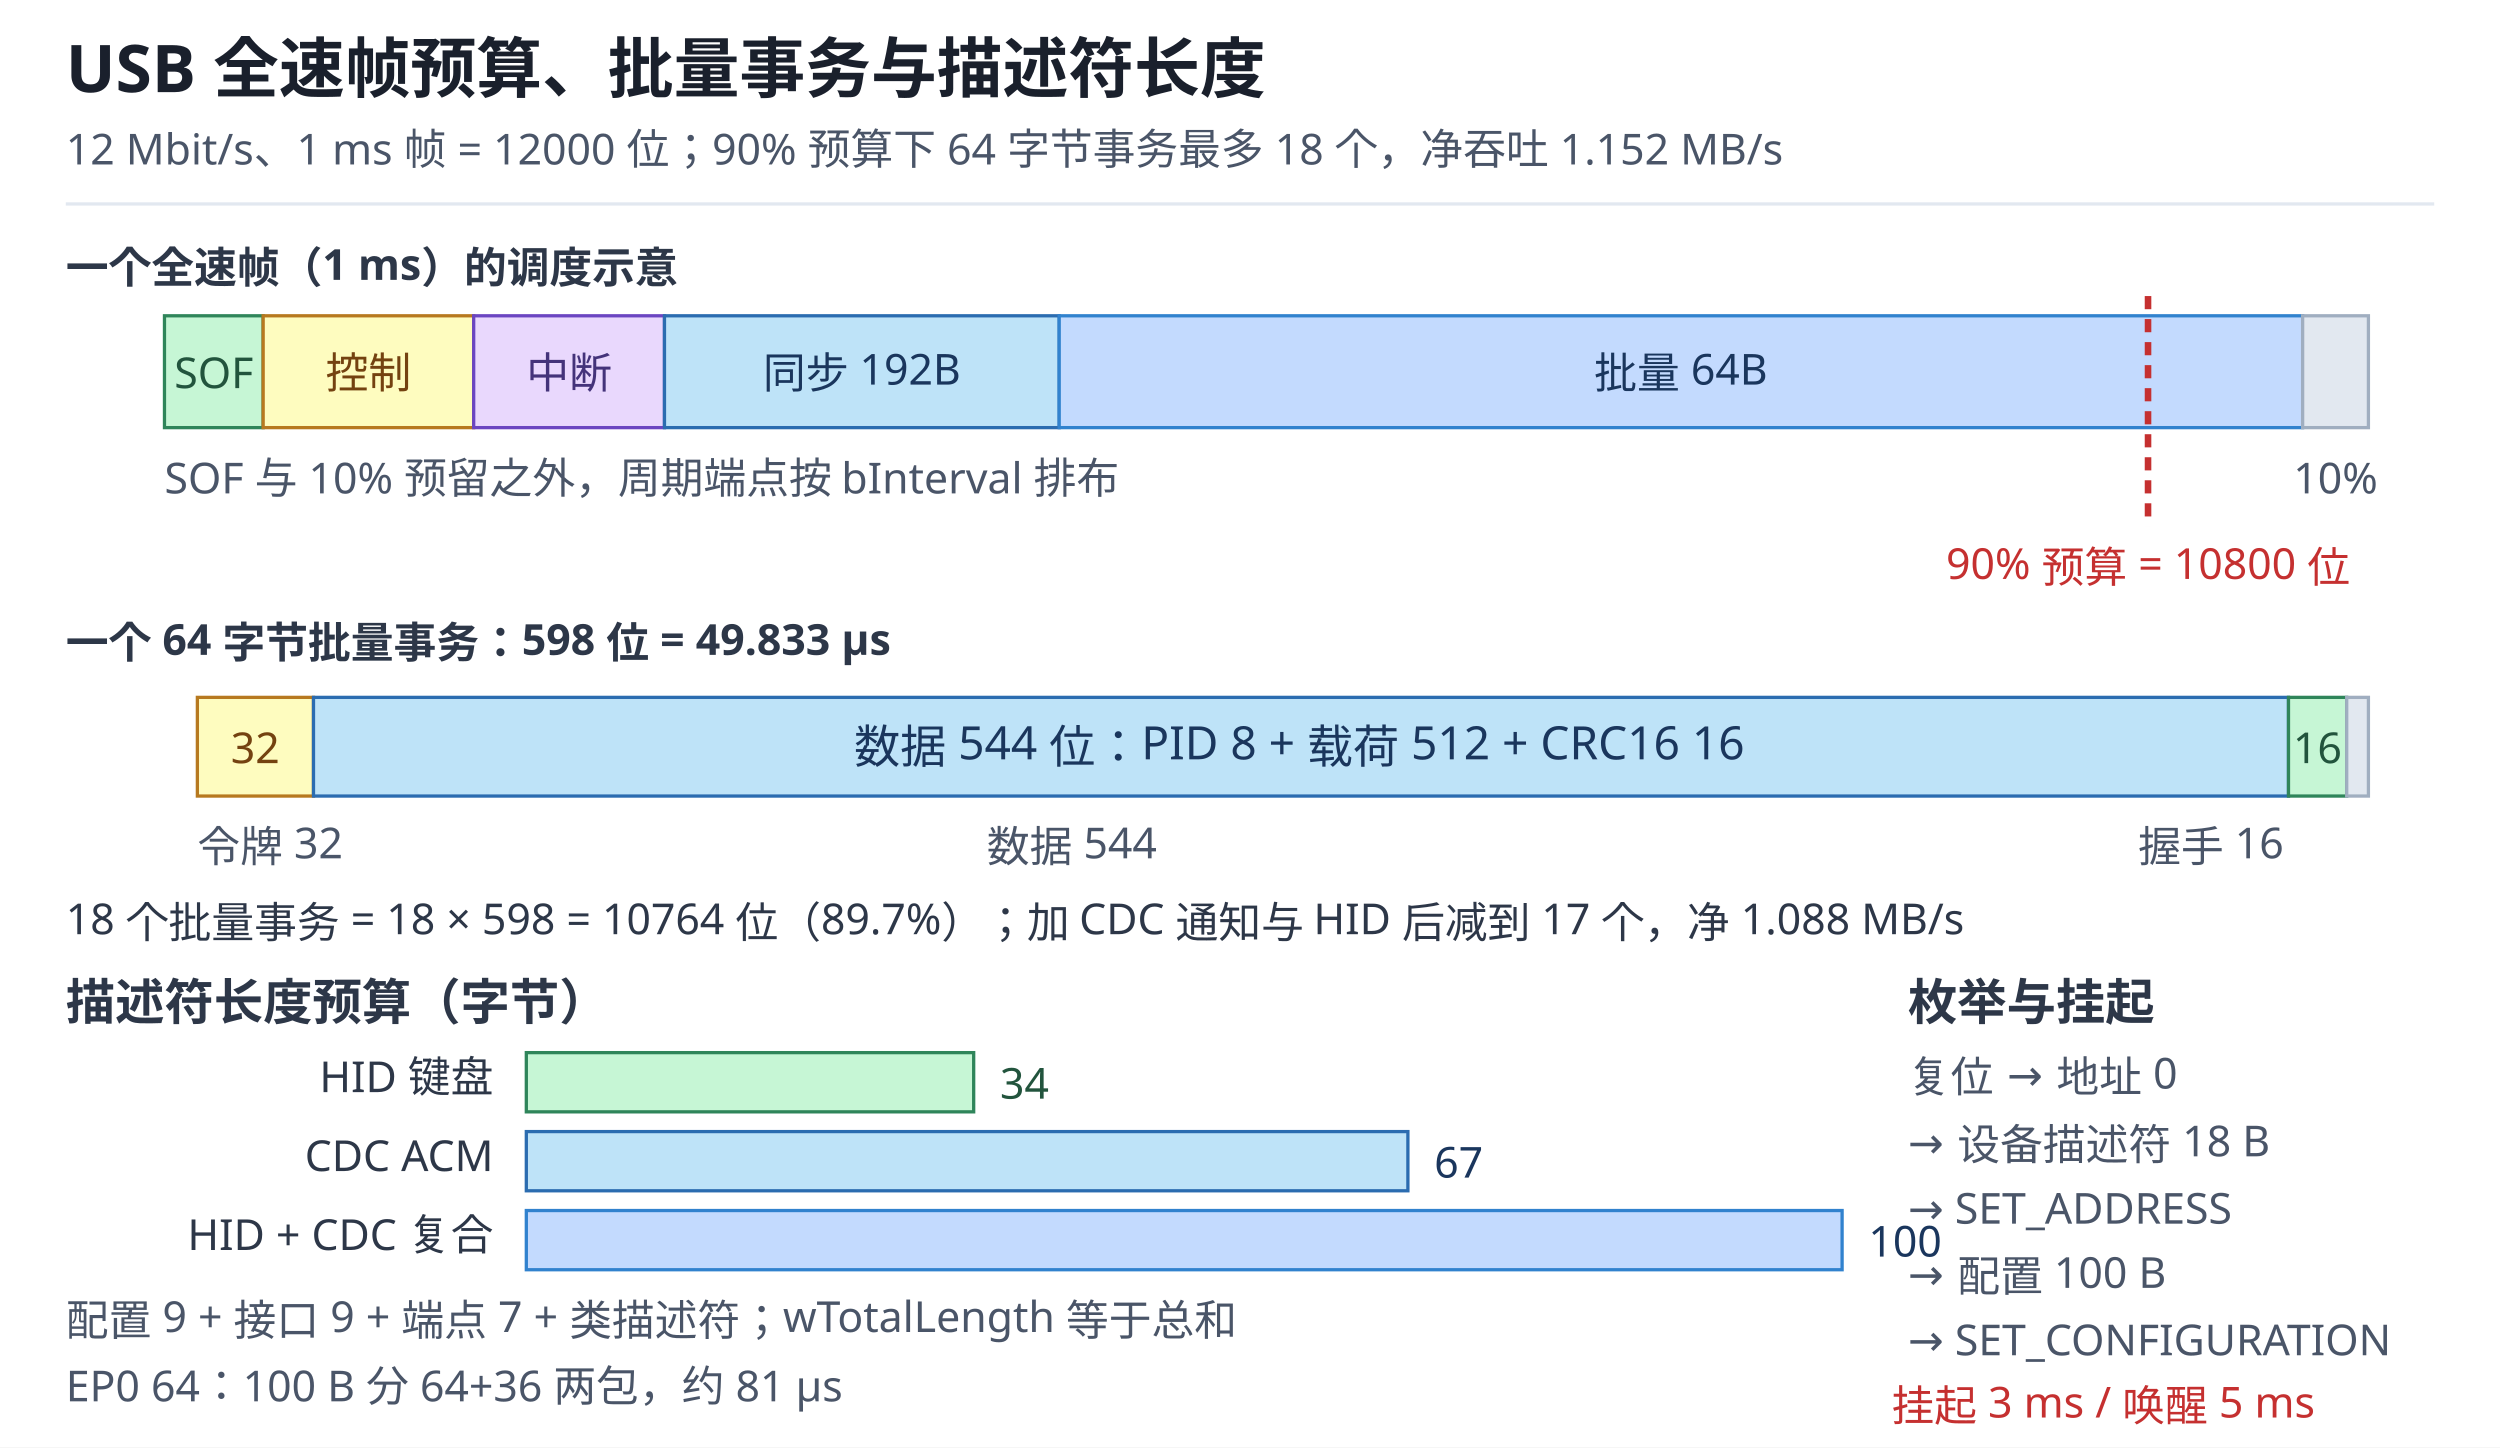
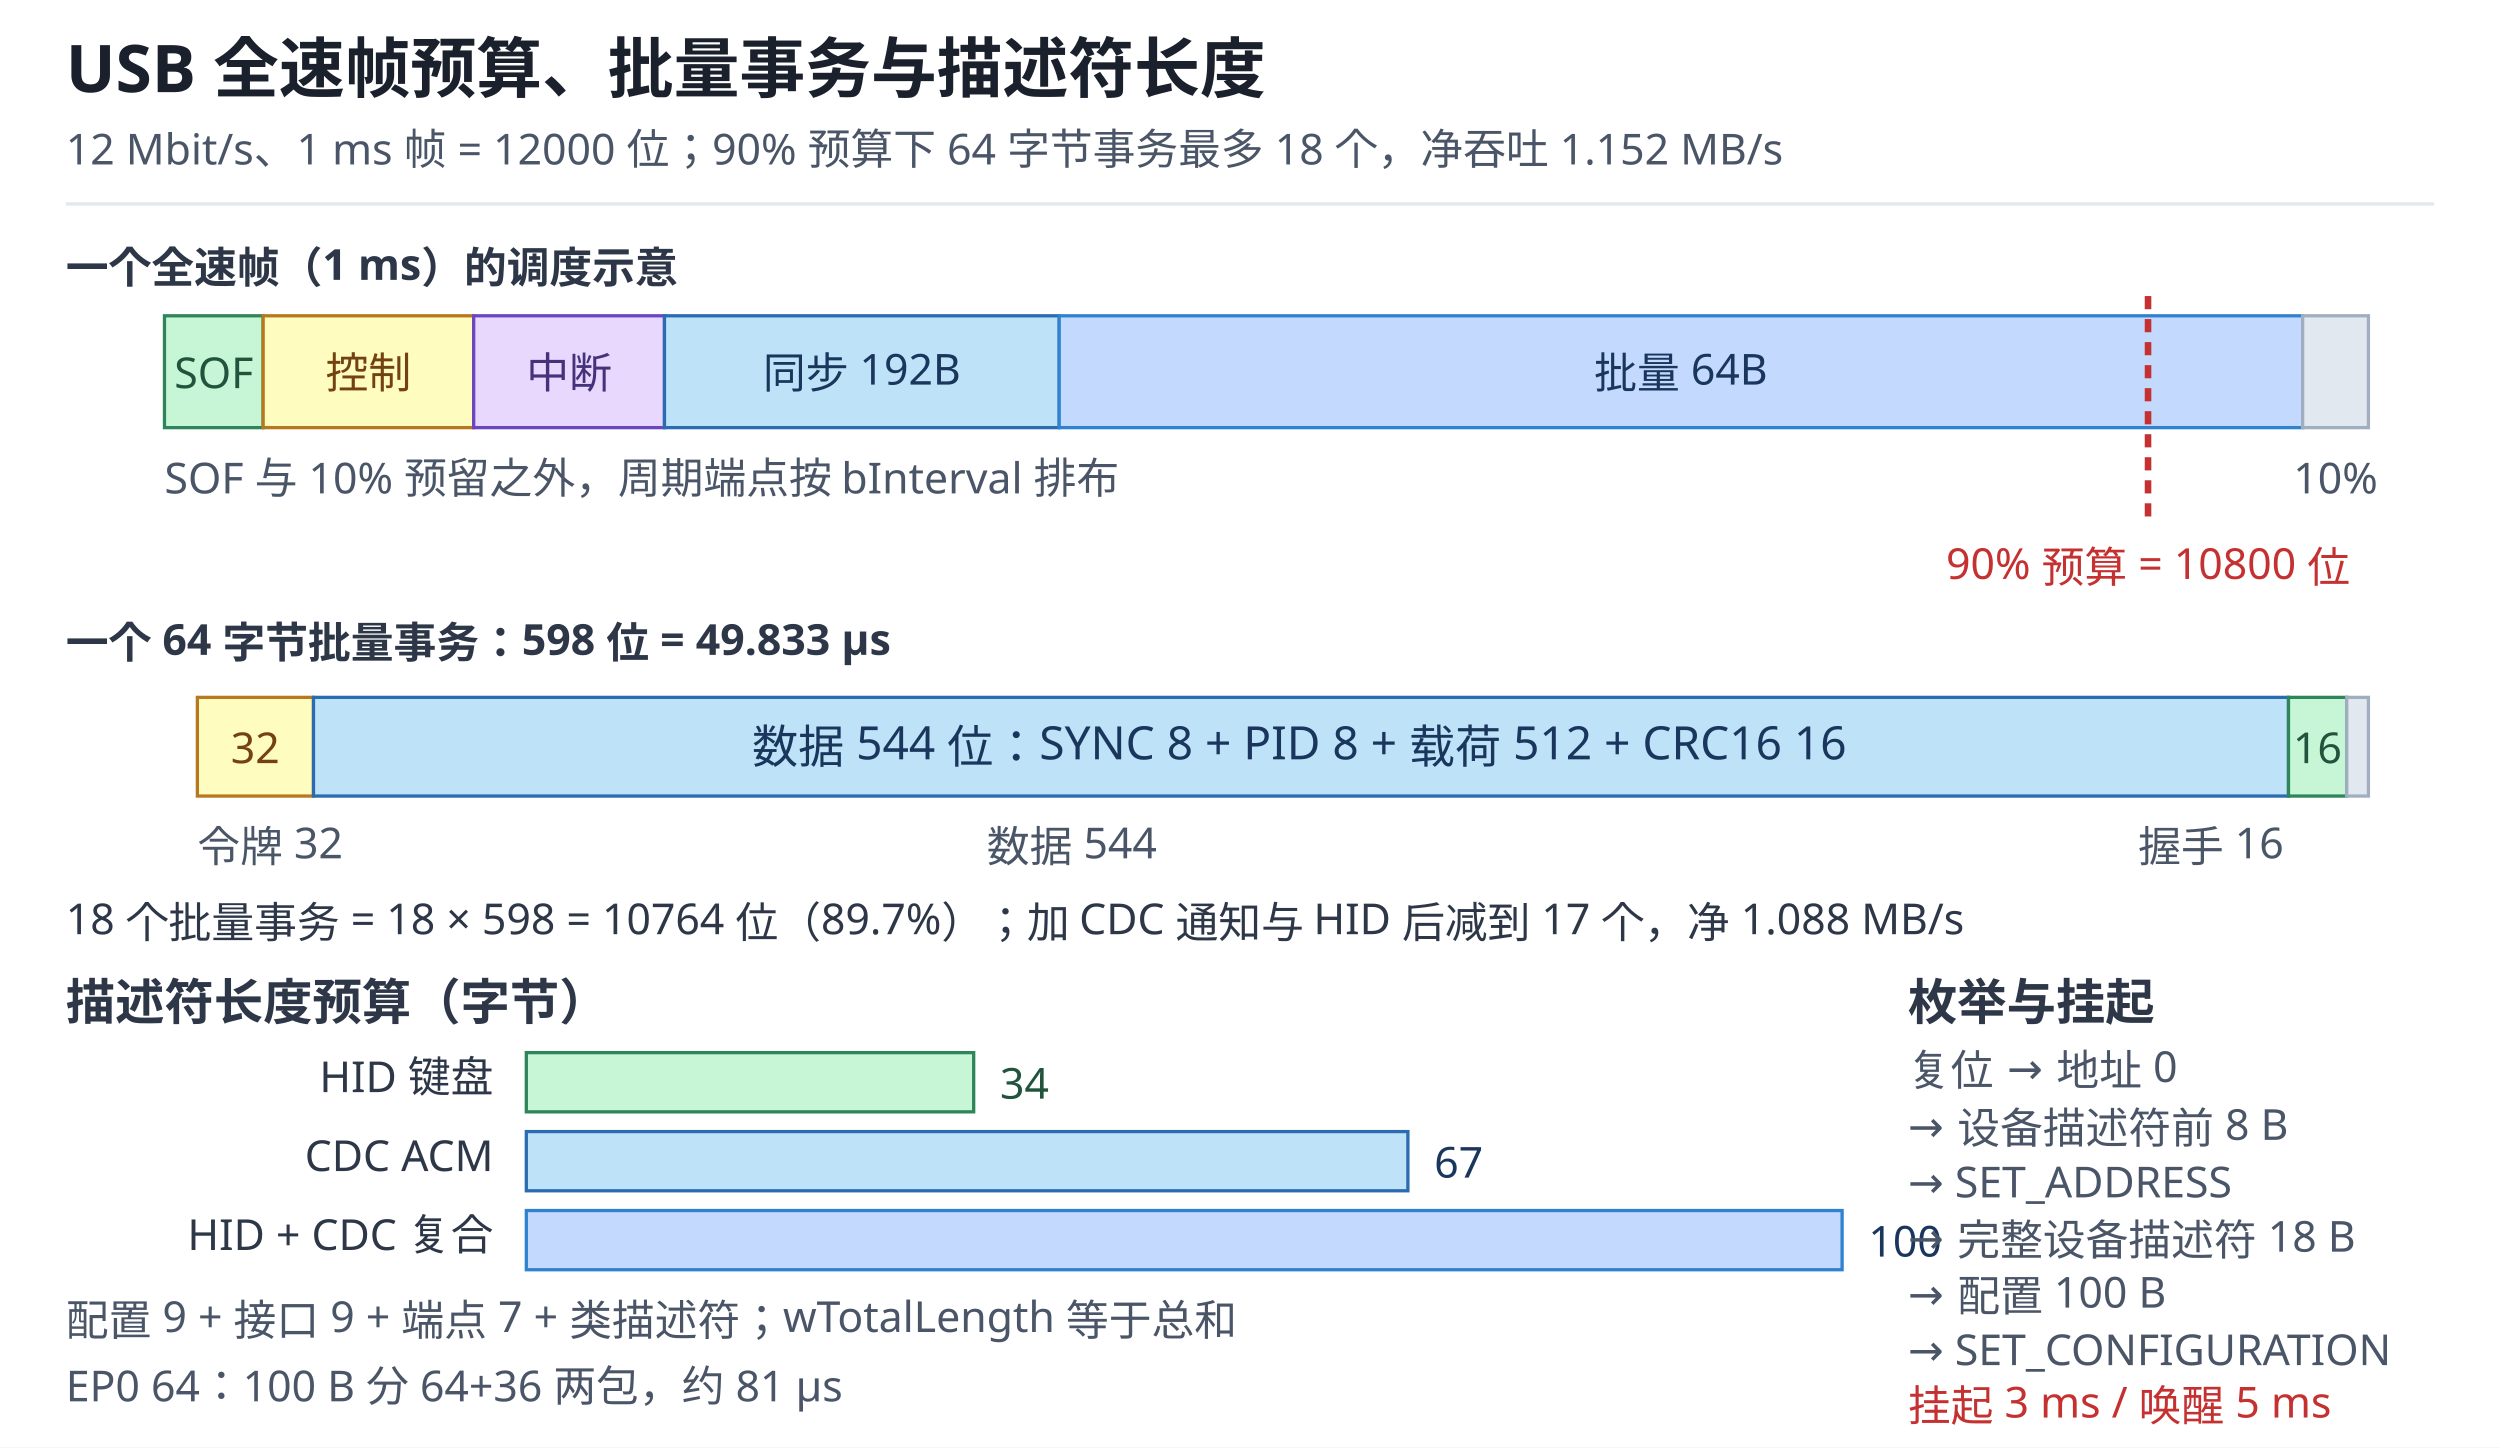
<svg xmlns="http://www.w3.org/2000/svg" viewBox="0 0 760 440">
  <rect width="760" height="440" fill="#ffffff" />
  <g font-family="'Noto Sans SC','Microsoft YaHei',sans-serif">
    <text x="20" y="28" font-size="20" font-weight="700" fill="#1a202c">USB 全速帧预算、批量事务与描述符长度</text>
    <text x="20" y="50" font-size="13" fill="#4a5568">12 Mbit/s、1 ms 帧 = 12000 位；90% 预算下 64 字节事务最多 18 个，净吞吐 1.152 MB/s</text>
    <line x1="20" y1="62" x2="740" y2="62" stroke="#e2e8f0" />
    <text x="20" y="86" font-size="13" font-weight="700" fill="#2d3748">一个全速帧（1 ms）的调度示意</text>
    <rect x="50" y="96" width="30" height="34" fill="#c6f6d5" stroke="#2f855a" />
    <rect x="80" y="96" width="64" height="34" fill="#fefcbf" stroke="#b7791f" />
    <rect x="144" y="96" width="58" height="34" fill="#e9d8fd" stroke="#6b46c1" />
    <rect x="202" y="96" width="120" height="34" fill="#bee3f8" stroke="#2b6cb0" />
    <rect x="322" y="96" width="378" height="34" fill="#c3dafe" stroke="#3182ce" />
    <rect x="700" y="96" width="20" height="34" fill="#e2e8f0" stroke="#a0aec0" />
    <text x="65" y="118" font-size="13" fill="#22543d" text-anchor="middle">SOF</text>
    <text x="112" y="118" font-size="13" fill="#744210" text-anchor="middle">控制</text>
    <text x="173" y="118" font-size="13" fill="#44337a" text-anchor="middle">中断</text>
    <text x="262" y="118" font-size="13" fill="#1a365d" text-anchor="middle">同步 192B</text>
    <text x="511" y="118" font-size="13" fill="#1a365d" text-anchor="middle">批量 64B</text>
    <line x1="653" y1="90" x2="653" y2="160" stroke="#c53030" stroke-width="2" stroke-dasharray="4 3" />
    <text x="653" y="176" font-size="13" fill="#c53030" text-anchor="middle">90% 预算 = 10800 位</text>
    <text x="710" y="150" font-size="13" fill="#4a5568" text-anchor="middle">10%</text>
    <text x="50" y="150" font-size="13" fill="#4a5568">SOF 与 10% 预留之外，周期端点按 bInterval 排布</text>
    <text x="20" y="200" font-size="13" font-weight="700" fill="#2d3748">一个 64 字节批量事务：598 位 = 49.833 µs</text>
    <rect x="60" y="212" width="35.3" height="30" fill="#fefcbf" stroke="#b7791f" />
    <rect x="95.3" y="212" width="600.4" height="30" fill="#bee3f8" stroke="#2b6cb0" />
    <rect x="695.7" y="212" width="17.7" height="30" fill="#c6f6d5" stroke="#2f855a" />
    <rect x="713.4" y="212" width="6.6" height="30" fill="#e2e8f0" stroke="#a0aec0" />
    <text x="77.6" y="232" font-size="13" fill="#744210" text-anchor="middle">32</text>
-     <text x="395" y="232" font-size="14" fill="#1a365d" text-anchor="middle">数据 544 位：PID 8 + 载荷 512 + CRC16 16</text>
+     <text x="395" y="232" font-size="14" fill="#1a365d" text-anchor="middle">数据 544 位：SYNC 8 + PID 8 + 载荷 512 + CRC16 16</text>
    <text x="704.5" y="232" font-size="13" fill="#22543d" text-anchor="middle">16</text>
    <text x="60" y="262" font-size="13" fill="#4a5568">令牌 32</text>
    <text x="300" y="262" font-size="13" fill="#4a5568">数据 544</text>
    <text x="650" y="262" font-size="13" fill="#4a5568">握手 16</text>
    <text x="20" y="284" font-size="13" fill="#2d3748">18 个批量事务 = 18 × 598 = 10764 位（89.7%）；加 CDC 通知与 HID 后减到 17 个，净 1.088 MB/s</text>
    <text x="20" y="310" font-size="15" font-weight="700" fill="#2d3748">描述符长度预算（字节）</text>
    <text x="150" y="332" font-size="13" fill="#2d3748" text-anchor="end">HID 键盘</text>
    <rect x="160" y="320" width="136" height="18" fill="#c6f6d5" stroke="#2f855a" />
    <text x="304" y="334" font-size="13" fill="#22543d">34</text>
    <text x="150" y="356" font-size="13" fill="#2d3748" text-anchor="end">CDC ACM</text>
    <rect x="160" y="344" width="268" height="18" fill="#bee3f8" stroke="#2b6cb0" />
    <text x="436" y="358" font-size="13" fill="#1a365d">67</text>
    <text x="150" y="380" font-size="13" fill="#2d3748" text-anchor="end">HID + CDC 复合</text>
    <rect x="160" y="368" width="400" height="18" fill="#c3dafe" stroke="#3182ce" />
    <text x="568" y="382" font-size="13" fill="#1a365d">100</text>
    <text x="20" y="406" font-size="13" fill="#4a5568">配置 9 + 接口 9 + 端点 7 + 类描述符；wTotalLength 等于总和</text>
    <text x="20" y="426" font-size="13" fill="#4a5568">EP0 64：100 B 分 64+36 两包，约 81 µs</text>
    <text x="580" y="310" font-size="15" font-weight="700" fill="#2d3748">枚举与挂起</text>
-     <text x="580" y="332" font-size="13" fill="#4a5568">复位 → 地址 0</text>
-     <text x="580" y="352" font-size="13" fill="#4a5568">→ 设备描述符 18 B</text>
-     <text x="580" y="372" font-size="13" fill="#4a5568">→ SET_ADDRESS</text>
-     <text x="580" y="392" font-size="13" fill="#4a5568">→ 配置 100 B</text>
-     <text x="580" y="412" font-size="13" fill="#4a5568">→ SET_CONFIGURATION</text>
-     <text x="575" y="432" font-size="13" fill="#c53030">挂起 3 ms / 唤醒 5 ms</text>
+     <text x="580" y="330" font-size="13" fill="#4a5568">复位 → 地址 0</text>
+     <text x="580" y="347" font-size="13" fill="#4a5568">→ 设备描述符前 8 B</text>
+     <text x="580" y="364" font-size="13" fill="#4a5568">→ SET_ADDRESS</text>
+     <text x="580" y="381" font-size="13" fill="#4a5568">→ 完整设备描述符 18 B</text>
+     <text x="580" y="398" font-size="13" fill="#4a5568">→ 配置 100 B</text>
+     <text x="580" y="415" font-size="13" fill="#4a5568">→ SET_CONFIGURATION</text>
+     <text x="580" y="432" font-size="13" fill="#c53030">挂起 3 ms / 唤醒 5 ms</text>
  </g>
</svg>
